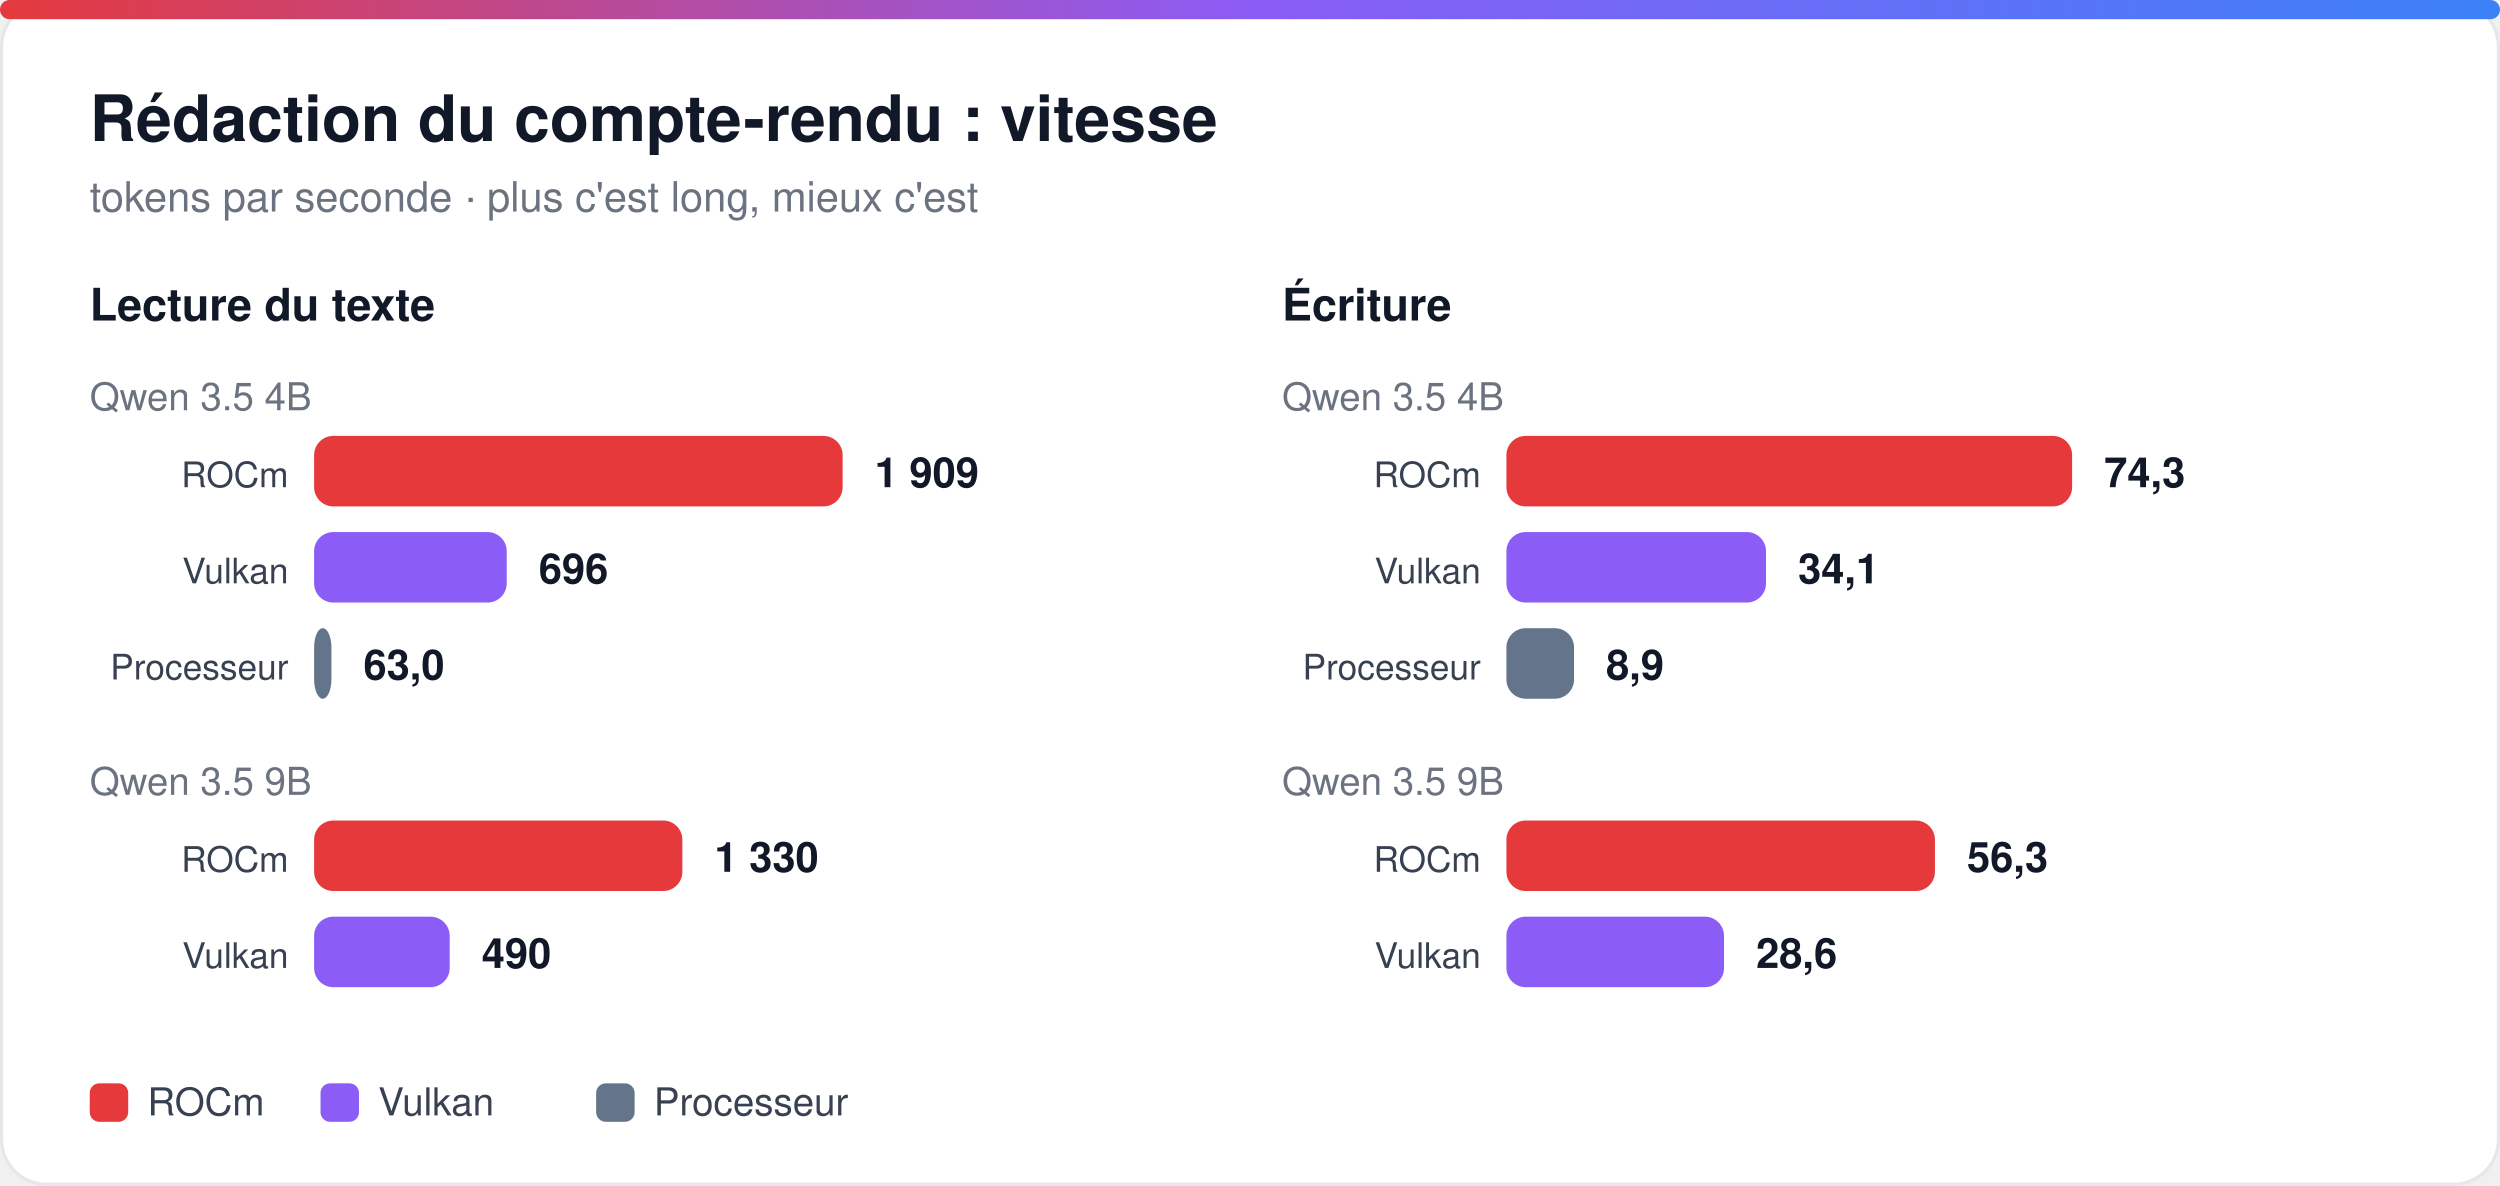
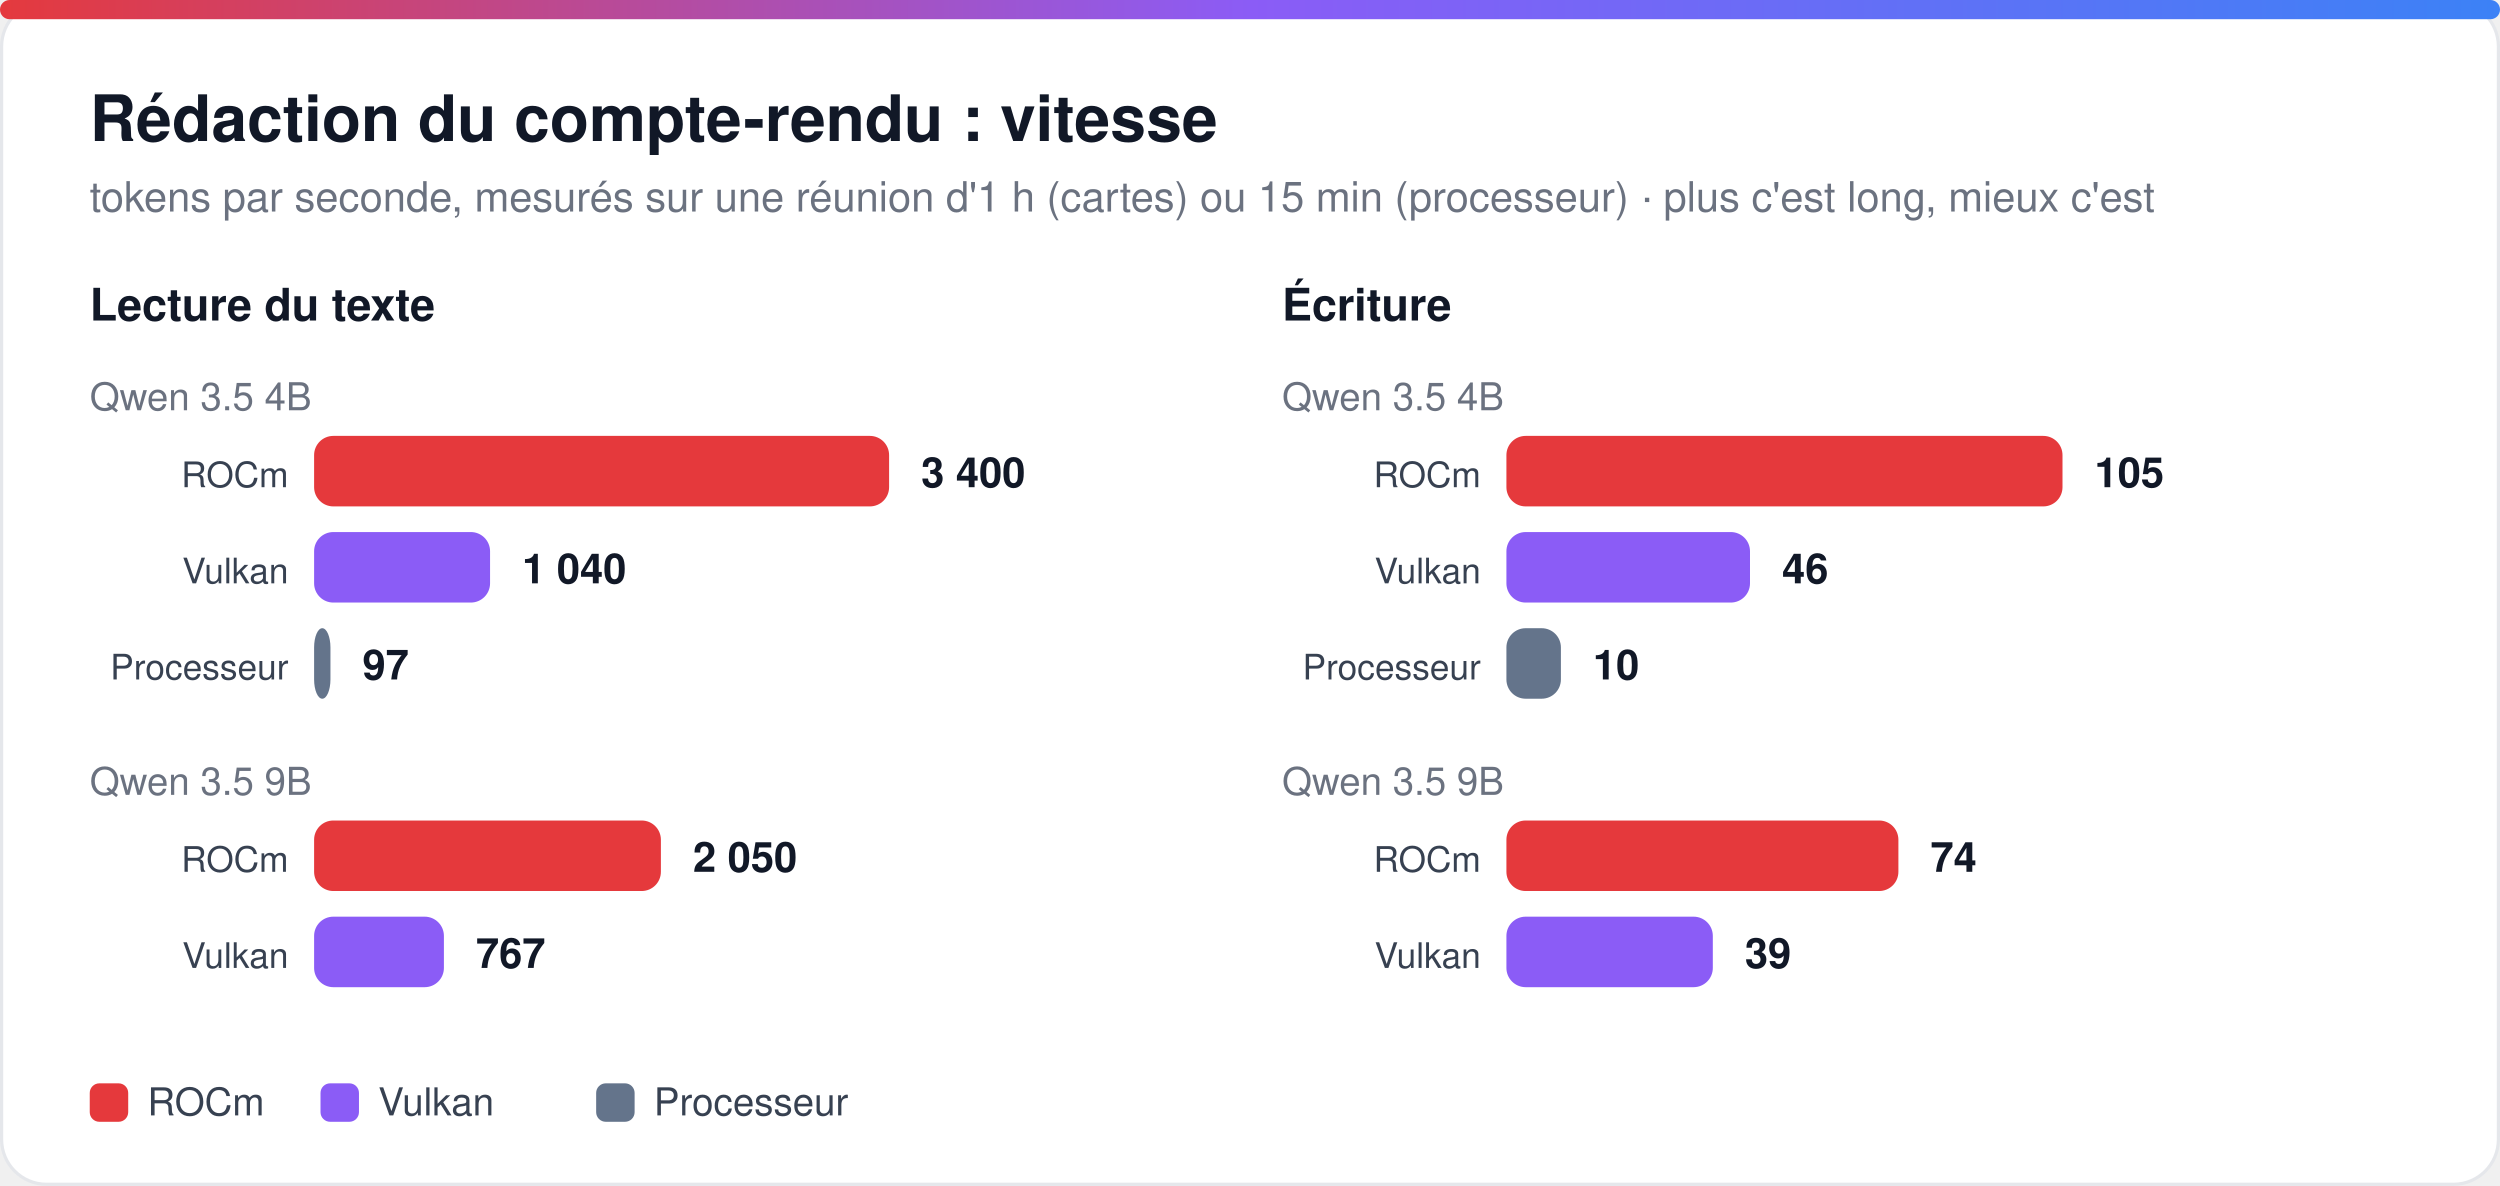
<svg xmlns="http://www.w3.org/2000/svg" width="780" height="370" viewBox="0 0 780 370" font-family="Segoe UI, -apple-system, Helvetica, Arial, sans-serif" role="img" aria-label="Rédaction du compte-rendu : vitesse">
  <rect x="0.5" y="0.5" width="779" height="369" rx="14" fill="#FFFFFF" stroke="#E5E7EB" />
  <rect x="0" y="0" width="780" height="6" rx="3" fill="url(#g)" />
  <defs>
    <linearGradient id="g" x1="0" x2="1">
      <stop offset="0" stop-color="#E5393C" />
      <stop offset="0.5" stop-color="#8B5CF6" />
      <stop offset="1" stop-color="#3B82F6" />
    </linearGradient>
  </defs>
  <text x="28" y="44" font-size="20" font-weight="700" fill="#111827">Rédaction du compte-rendu : vitesse</text>
-   <text x="28" y="66" font-size="13" fill="#6B7280">tokens par seconde · plus c'est long, mieux c'est</text>
+   <text x="28" y="66" font-size="13" fill="#6B7280">tokens par seconde, mesurés sur une réunion d'1 h (cartes) ou 15 min (processeur) · plus c'est long, mieux c'est</text>
  <text x="28" y="100" font-size="14" font-weight="700" fill="#111827">Lecture du texte</text>
  <text x="28" y="128" font-size="12" fill="#6B7280">Qwen 3.5 4B</text>
-   <rect x="98" y="136" width="164.9" height="22" rx="6" fill="#E5393C" />
-   <text x="272.9" y="152.0" font-size="13" font-weight="600" fill="#111827">1 909</text>
+   <rect x="98" y="136" width="179.4" height="22" rx="6" fill="#E5393C" />
+   <text x="287.4" y="152.0" font-size="13" font-weight="600" fill="#111827">3 400</text>
  <text x="90" y="152" font-size="11" fill="#374151" text-anchor="end">ROCm</text>
-   <rect x="98" y="166" width="60.1" height="22" rx="6" fill="#8B5CF6" />
-   <text x="168.1" y="182.0" font-size="13" font-weight="600" fill="#111827">696</text>
+   <rect x="98" y="166" width="54.9" height="22" rx="6" fill="#8B5CF6" />
+   <text x="162.9" y="182.0" font-size="13" font-weight="600" fill="#111827">1 040</text>
  <text x="90" y="182" font-size="11" fill="#374151" text-anchor="end">Vulkan</text>
-   <rect x="98" y="196" width="5.4" height="22" rx="6" fill="#64748B" />
-   <text x="113.4" y="212.0" font-size="13" font-weight="600" fill="#111827">63,0</text>
+   <rect x="98" y="196" width="5.1" height="22" rx="6" fill="#64748B" />
+   <text x="113.1" y="212.0" font-size="13" font-weight="600" fill="#111827">97</text>
  <text x="90" y="212" font-size="11" fill="#374151" text-anchor="end">Processeur</text>
  <text x="28" y="248" font-size="12" fill="#6B7280">Qwen 3.5 9B</text>
-   <rect x="98" y="256" width="114.9" height="22" rx="6" fill="#E5393C" />
-   <text x="222.9" y="272.0" font-size="13" font-weight="600" fill="#111827">1 330</text>
+   <rect x="98" y="256" width="108.2" height="22" rx="6" fill="#E5393C" />
+   <text x="216.2" y="272.0" font-size="13" font-weight="600" fill="#111827">2 050</text>
  <text x="90" y="272" font-size="11" fill="#374151" text-anchor="end">ROCm</text>
-   <rect x="98" y="286" width="42.3" height="22" rx="6" fill="#8B5CF6" />
-   <text x="150.3" y="302.0" font-size="13" font-weight="600" fill="#111827">490</text>
+   <rect x="98" y="286" width="40.5" height="22" rx="6" fill="#8B5CF6" />
+   <text x="148.5" y="302.0" font-size="13" font-weight="600" fill="#111827">767</text>
  <text x="90" y="302" font-size="11" fill="#374151" text-anchor="end">Vulkan</text>
  <text x="400" y="100" font-size="14" font-weight="700" fill="#111827">Écriture</text>
  <text x="400" y="128" font-size="12" fill="#6B7280">Qwen 3.5 4B</text>
-   <rect x="470" y="136" width="176.5" height="22" rx="6" fill="#E5393C" />
-   <text x="656.5" y="152.0" font-size="13" font-weight="600" fill="#111827">74,3</text>
+   <rect x="470" y="136" width="173.5" height="22" rx="6" fill="#E5393C" />
+   <text x="653.5" y="152.0" font-size="13" font-weight="600" fill="#111827">105</text>
  <text x="462" y="152" font-size="11" fill="#374151" text-anchor="end">ROCm</text>
-   <rect x="470" y="166" width="81.0" height="22" rx="6" fill="#8B5CF6" />
-   <text x="561.0" y="182.0" font-size="13" font-weight="600" fill="#111827">34,1</text>
+   <rect x="470" y="166" width="76.0" height="22" rx="6" fill="#8B5CF6" />
+   <text x="556.0" y="182.0" font-size="13" font-weight="600" fill="#111827">46</text>
  <text x="462" y="182" font-size="11" fill="#374151" text-anchor="end">Vulkan</text>
-   <rect x="470" y="196" width="21.1" height="22" rx="6" fill="#64748B" />
-   <text x="501.1" y="212.0" font-size="13" font-weight="600" fill="#111827">8,9</text>
+   <rect x="470" y="196" width="17.0" height="22" rx="6" fill="#64748B" />
+   <text x="497.0" y="212.0" font-size="13" font-weight="600" fill="#111827">10</text>
  <text x="462" y="212" font-size="11" fill="#374151" text-anchor="end">Processeur</text>
  <text x="400" y="248" font-size="12" fill="#6B7280">Qwen 3.5 9B</text>
-   <rect x="470" y="256" width="133.7" height="22" rx="6" fill="#E5393C" />
-   <text x="613.7" y="272.0" font-size="13" font-weight="600" fill="#111827">56,3</text>
+   <rect x="470" y="256" width="122.3" height="22" rx="6" fill="#E5393C" />
+   <text x="602.3" y="272.0" font-size="13" font-weight="600" fill="#111827">74</text>
  <text x="462" y="272" font-size="11" fill="#374151" text-anchor="end">ROCm</text>
-   <rect x="470" y="286" width="67.9" height="22" rx="6" fill="#8B5CF6" />
-   <text x="547.9" y="302.0" font-size="13" font-weight="600" fill="#111827">28,6</text>
+   <rect x="470" y="286" width="64.4" height="22" rx="6" fill="#8B5CF6" />
+   <text x="544.4" y="302.0" font-size="13" font-weight="600" fill="#111827">39</text>
  <text x="462" y="302" font-size="11" fill="#374151" text-anchor="end">Vulkan</text>
  <rect x="28" y="338" width="12" height="12" rx="3" fill="#E5393C" />
  <text x="46" y="348" font-size="12" fill="#374151">ROCm</text>
  <rect x="100" y="338" width="12" height="12" rx="3" fill="#8B5CF6" />
  <text x="118" y="348" font-size="12" fill="#374151">Vulkan</text>
  <rect x="186" y="338" width="12" height="12" rx="3" fill="#64748B" />
  <text x="204" y="348" font-size="12" fill="#374151">Processeur</text>
</svg>
